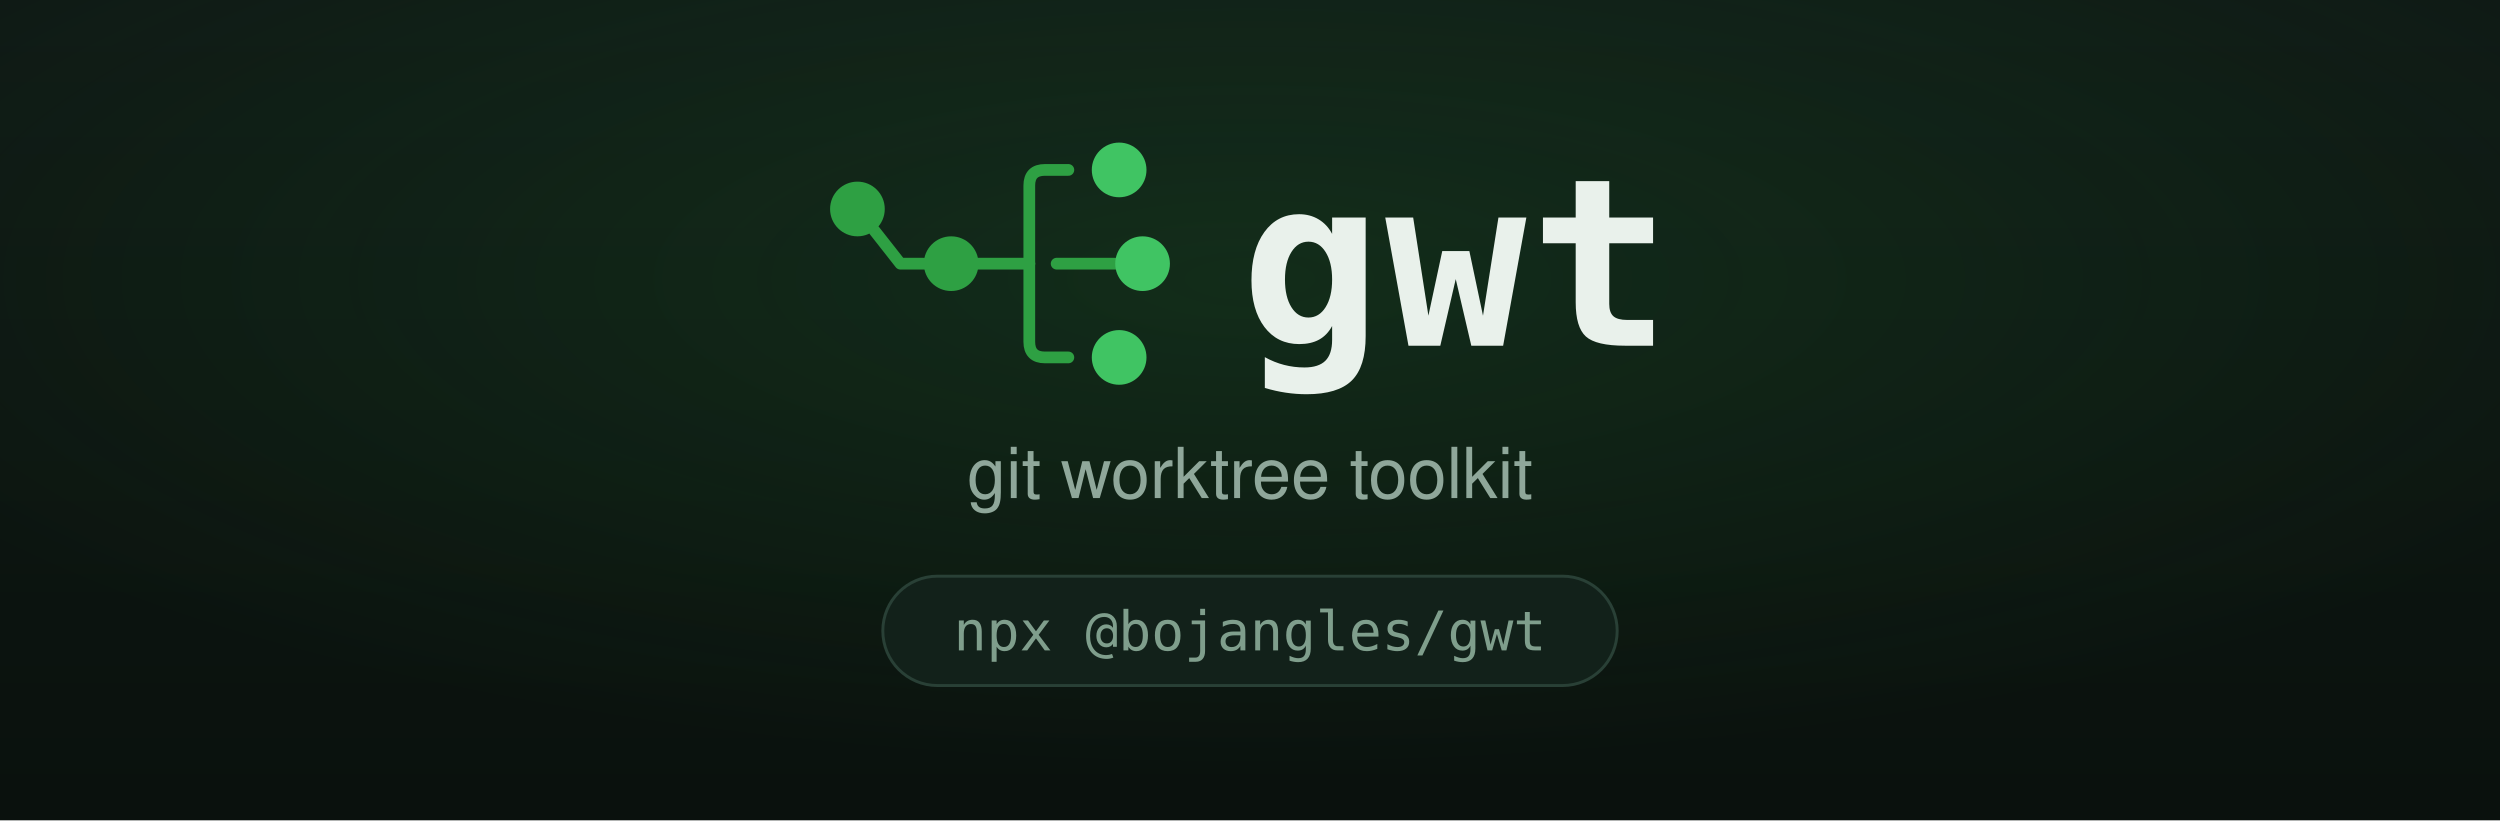
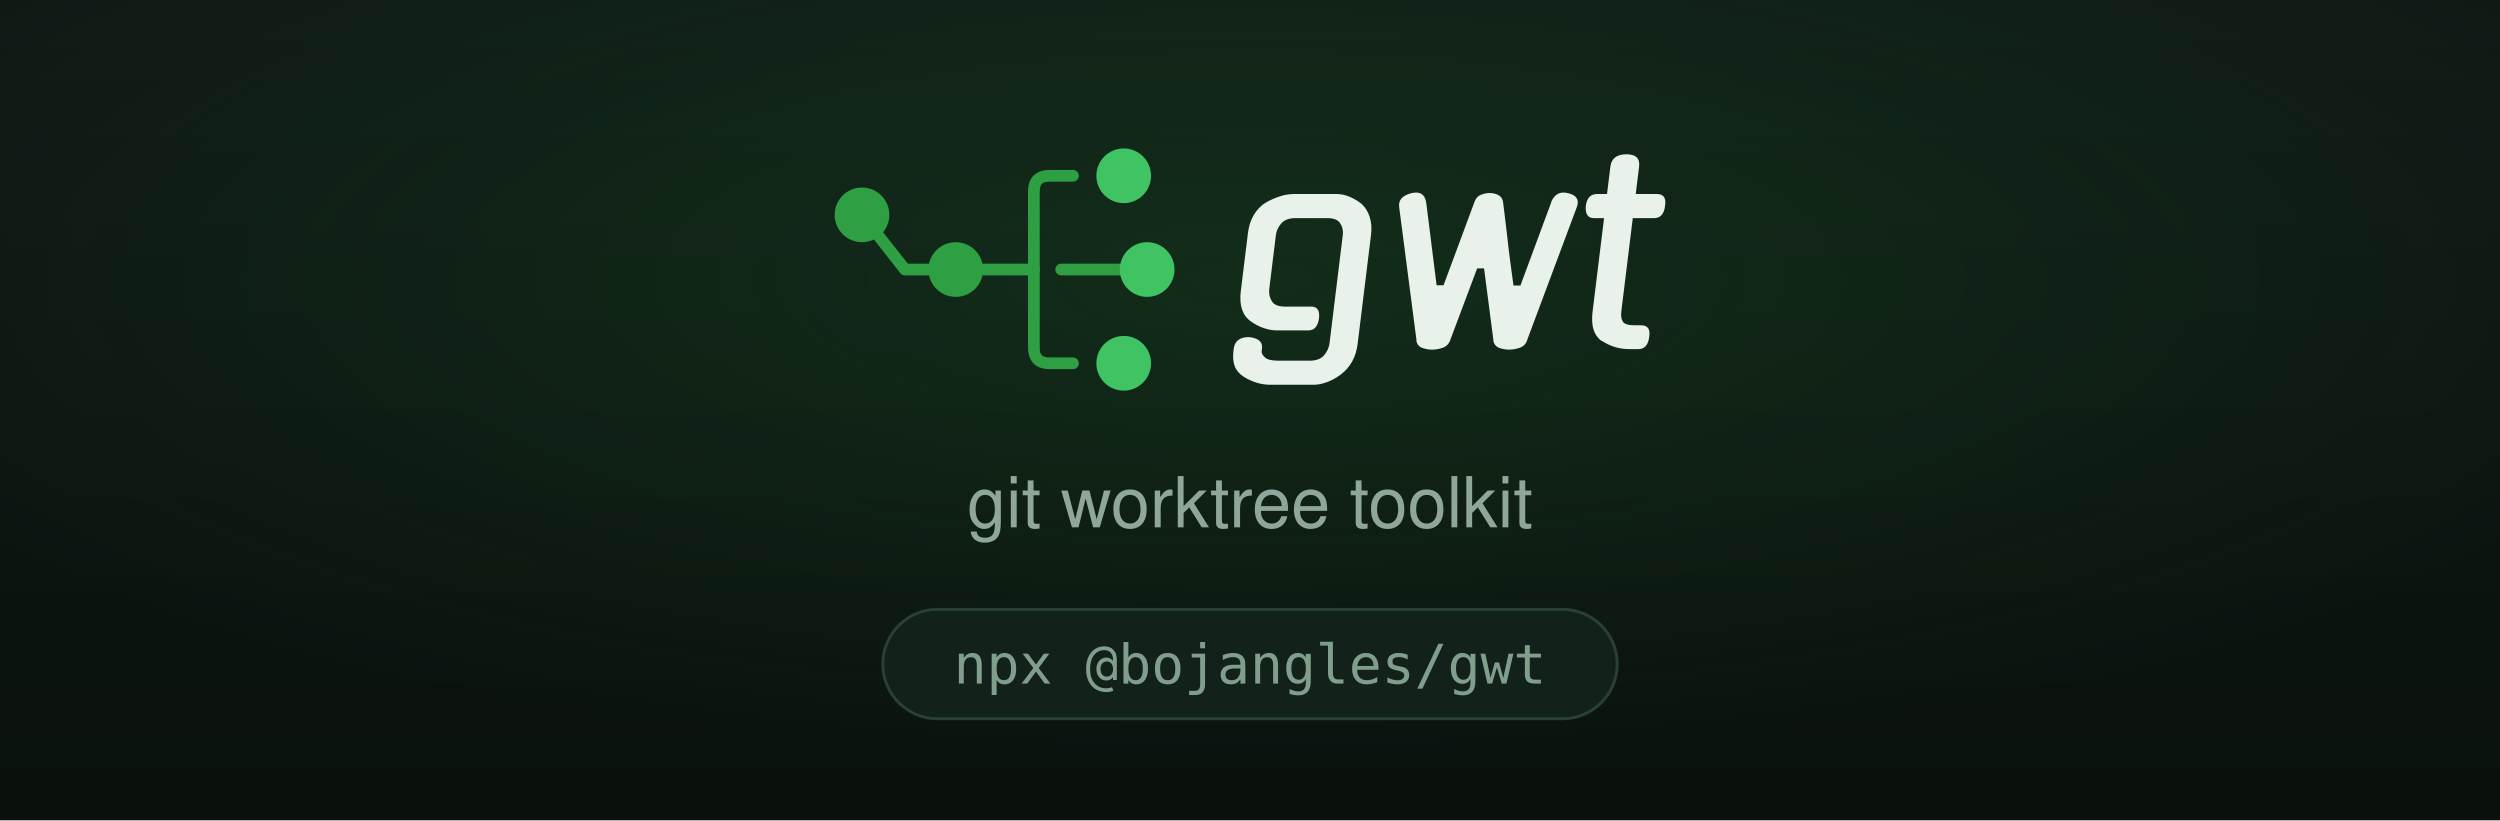
<svg xmlns="http://www.w3.org/2000/svg" viewBox="0 0 1280 420" role="img" aria-label="gwt — git worktree toolkit">
  <defs>
    <linearGradient id="bg" x1="0" y1="0" x2="0" y2="1">
      <stop offset="0" stop-color="#0f1a15" />
      <stop offset="1" stop-color="#0a110d" />
    </linearGradient>
    <radialGradient id="glow" cx="0.5" cy="0.34" r="0.6">
      <stop offset="0" stop-color="#2ea043" stop-opacity="0.16" />
      <stop offset="1" stop-color="#2ea043" stop-opacity="0" />
    </radialGradient>
  </defs>
  <rect width="1280" height="420" fill="url(#bg)" />
  <rect width="1280" height="420" fill="url(#glow)" />
-   <g transform="translate(407 39) scale(4)">
+   <g transform="translate(409.34 42.00) scale(4)">
    <g fill="none" stroke="#2ea043" stroke-width="1.5" stroke-linecap="round" stroke-linejoin="round">
      <path d="M10.2 19.8 L13.5 24 H16.5" />
      <path d="M23.5 24 H30" />
      <path d="M30 24 L30 14 Q30 12 32 12 H35" />
      <path d="M30 24 L30 34 Q30 36 32 36 H35" />
      <path d="M33.5 24 H41" />
    </g>
    <circle cx="8" cy="17" r="3.5" fill="#2ea043" />
    <circle cx="20" cy="24" r="3.5" fill="#2ea043" />
    <circle cx="41.5" cy="12" r="3.5" fill="#40c463" />
    <circle cx="44.5" cy="24" r="3.5" fill="#40c463" />
    <circle cx="41.5" cy="36" r="3.5" fill="#40c463" />
  </g>
-   <text x="635" y="177" fill="#e9f1eb" font-family="ui-monospace, SFMono-Regular, Menlo, Consolas, monospace" font-size="120" font-weight="700" letter-spacing="2">gwt</text>
-   <text x="640" y="255" text-anchor="middle" fill="#8fa79a" font-family="-apple-system, Helvetica, Arial, sans-serif" font-size="36" font-weight="500">git worktree toolkit</text>
-   <rect x="452" y="295" width="376" height="56" rx="28" fill="#12211a" stroke="#294036" stroke-width="1.5" />
-   <text x="640" y="333" text-anchor="middle" fill="#7f9e8c" font-family="ui-monospace, SFMono-Regular, Menlo, Consolas, monospace" font-size="28" font-weight="500">npx @bojangles/gwt</text>
+   <path d="M653.956 169.174Q650.543 169.174 647.079 167.992Q643.614 166.811 640.475 164.58Q633.952 159.986 635.289 149.091L638.931 119.427Q639.608 113.914 641.995 109.977Q644.382 106.039 647.937 103.808Q651.608 101.707 655.297 100.526Q658.986 99.345 662.398 99.345H684.45Q687.731 99.345 691.098 100.789Q694.464 102.232 697.209 104.464Q699.922 106.958 701.26 111.027Q702.598 115.096 701.969 120.215L695.136 175.868Q694.459 181.38 692.212 185.253Q689.964 189.125 686.492 191.75Q683.167 194.244 679.519 195.622Q675.872 197 672.459 197H650.408Q643.451 197 636.863 192.931Q633.446 190.831 632.208 187.549Q630.97 184.268 631.502 179.937L631.695 178.362Q632.018 175.736 633.917 174.161Q635.817 172.586 639.492 172.586Q646.746 173.374 646.134 178.362L645.956 179.805Q645.779 181.249 647.604 182.956Q649.429 184.662 654.285 184.662H670.693Q675.549 184.662 677.922 181.905Q680.295 179.149 680.714 175.736L687.515 120.346Q687.918 117.065 686.214 114.374Q684.51 111.683 679.653 111.683H663.246Q658.39 111.683 656.025 114.374Q653.66 117.065 653.257 120.346L649.856 148.041Q649.453 151.323 651.141 154.145Q652.829 156.967 657.686 156.967H671.337Q676.062 156.967 675.321 163.004Q674.982 165.761 673.657 167.467Q672.332 169.174 669.838 169.174ZM742.451 174.293 742.598 174.161Q741.309 177.18 738.571 178.099Q735.833 179.018 733.208 179.018Q730.714 179.018 728.136 178.099Q725.558 177.18 725.141 174.161L725.256 174.293L716.41 106.301Q715.511 100.789 722.431 98.951Q729.072 97.245 730.152 103.414L730.169 103.283L735.546 146.072H739.09L754.976 103.283Q755.971 100.526 758.373 99.673Q760.774 98.82 762.743 98.82Q764.975 98.82 767.019 99.804Q769.064 100.789 769.546 103.283Q770.147 108.008 770.632 112.077Q771.116 116.146 771.568 119.952Q772.019 123.759 772.421 127.434Q772.823 131.109 773.39 135.047L774.907 146.204H778.451Q782.382 135.572 786.402 124.743Q790.423 113.914 794.353 103.283L794.206 103.414Q796.801 97.245 803.023 98.951Q809.524 100.526 807.239 106.301L781.828 174.293L781.975 174.161Q780.817 177.18 778.013 178.099Q775.21 179.018 772.585 179.018Q770.091 179.018 767.578 178.099Q765.066 177.18 764.518 174.161L764.633 174.293L759.843 137.409H756.299ZM835.98 111.683 830.114 159.461Q829.695 162.873 830.913 164.711Q832.131 166.548 836.857 166.548H840.269Q845.388 166.548 844.384 172.586Q843.627 178.755 838.77 178.755H834.439Q830.239 178.755 826.7 177.64Q823.162 176.524 820.007 174.424L819.991 174.555Q814.075 170.355 815.397 159.592L821.279 111.683H816.16Q811.435 111.683 811.93 105.514Q812.688 99.345 817.675 99.345H822.794L824.519 85.3Q825.292 79 832.774 79Q839.993 79 839.22 85.3L837.495 99.345H848.389Q853.509 99.345 852.489 105.514Q851.731 111.683 846.875 111.683Z" fill="#e9f1eb" />
+   <text x="640" y="270" text-anchor="middle" fill="#8fa79a" font-family="-apple-system, Helvetica, Arial, sans-serif" font-size="36" font-weight="500">git worktree toolkit</text>
+   <rect x="452" y="312" width="376" height="56" rx="28" fill="#12211a" stroke="#294036" stroke-width="1.5" />
+   <text x="640" y="350" text-anchor="middle" fill="#7f9e8c" font-family="ui-monospace, SFMono-Regular, Menlo, Consolas, monospace" font-size="28" font-weight="500">npx @bojangles/gwt</text>
</svg>
